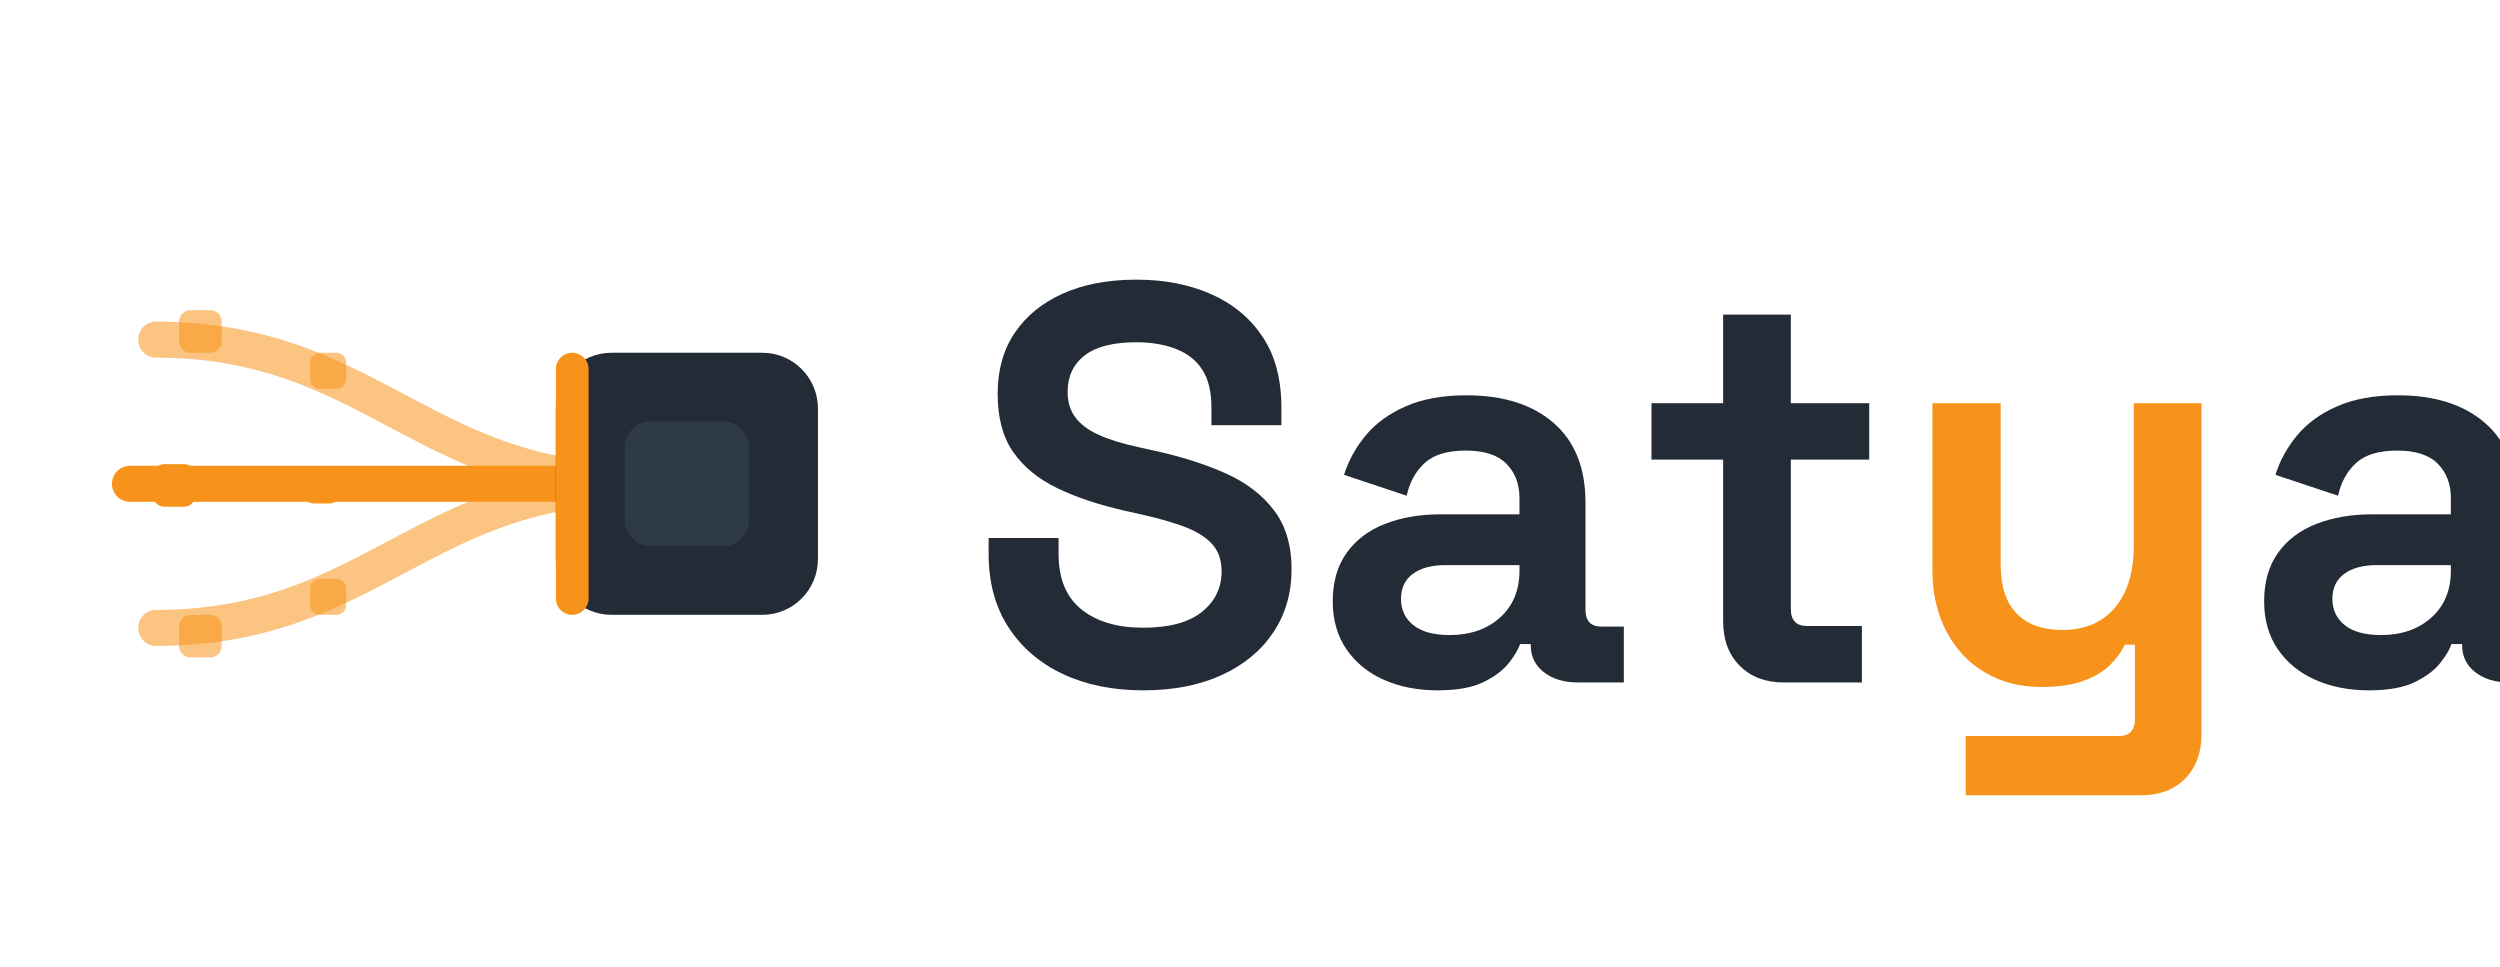
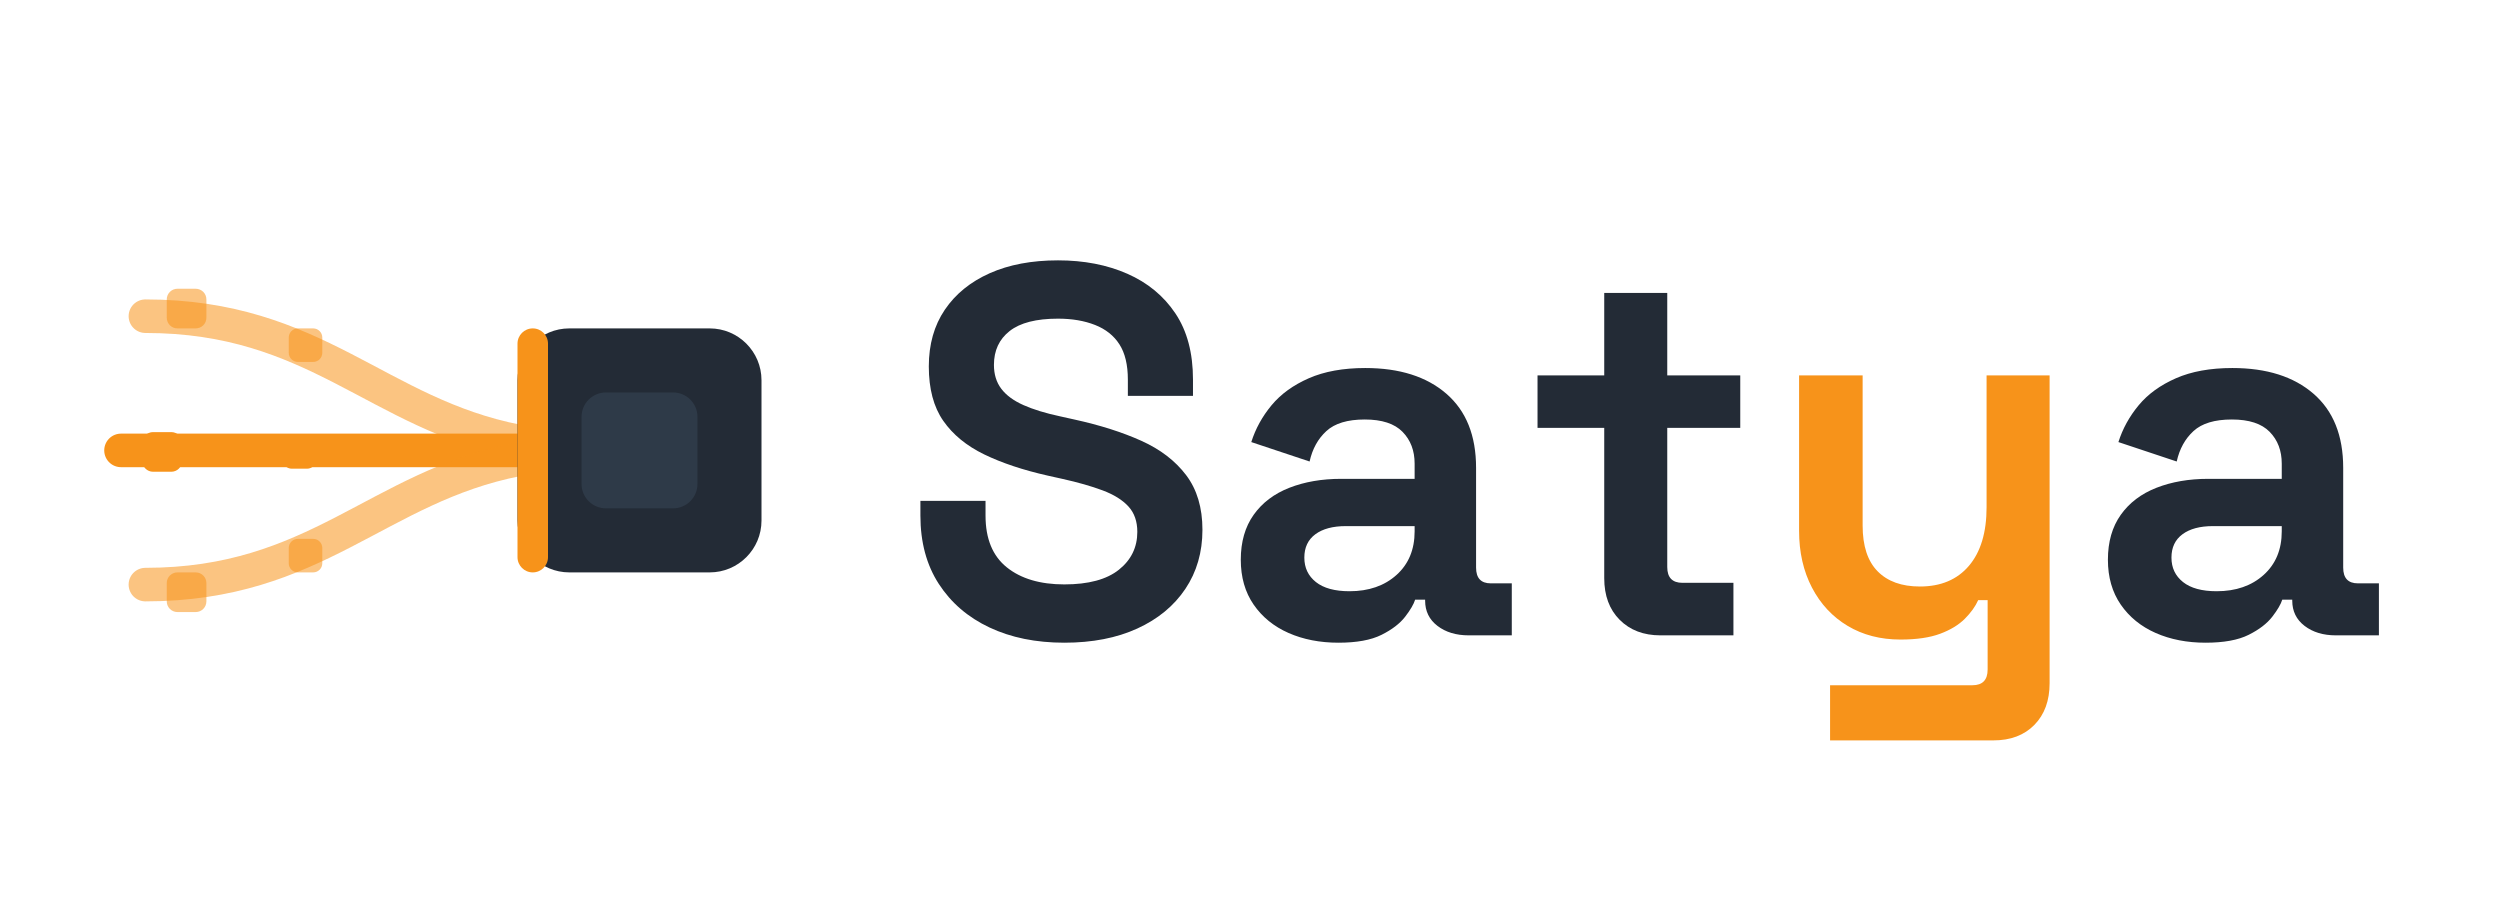
- <svg xmlns="http://www.w3.org/2000/svg" width="931" height="360" viewBox="0 0 931 360" fill="none" role="img" aria-label="Satya">
+ <svg xmlns="http://www.w3.org/2000/svg" width="1000" height="360" viewBox="0 0 1000 360" fill="none" role="img" aria-label="Satya">
  <g transform="translate(24,24) scale(0.61)">
    <g stroke="#F7931A" stroke-width="22" stroke-linecap="round" fill="none">
      <path d="M56 168 C 168 168, 208 232, 300 250" opacity="0.55" />
      <path d="M40 256 C 170 256, 210 256, 300 256" />
      <path d="M56 344 C 168 344, 208 280, 300 262" opacity="0.55" />
    </g>
    <g fill="#F7931A">
      <rect x="70" y="150" width="26" height="26" rx="7" opacity="0.55" />
      <rect x="150" y="176" width="22" height="22" rx="6" opacity="0.55" />
      <rect x="54" y="244" width="26" height="26" rx="7" />
      <rect x="146" y="246" width="22" height="22" rx="6" />
      <rect x="70" y="336" width="26" height="26" rx="7" opacity="0.55" />
      <rect x="150" y="314" width="22" height="22" rx="6" opacity="0.55" />
    </g>
    <rect x="300" y="176" width="160" height="160" rx="34" fill="#232B36" />
    <rect x="300" y="176" width="20" height="160" rx="10" fill="#F7931A" />
    <rect x="342" y="218" width="76" height="76" rx="16" fill="#2E3A48" />
  </g>
  <g transform="translate(360.6,254.14)">
    <g fill="#232B36">
      <g transform="translate(0,0) scale(0.21008,-0.21008)">
        <path d="M310 -14Q229 -14 167.5 15.0Q106 44 71.0 98.0Q36 152 36 228V256H160V228Q160 162 200.5 129.5Q241 97 310 97Q379 97 414.0 125.0Q449 153 449 197Q449 227 432.0 245.5Q415 264 383.0 276.0Q351 288 306 298L279 304Q208 320 157.5 344.5Q107 369 79.5 408.5Q52 448 52 512Q52 575 82.5 620.0Q113 665 168.0 689.5Q223 714 298 714Q372 714 430.0 688.5Q488 663 521.5 613.0Q555 563 555 487V456H431V487Q431 529 415.0 554.0Q399 579 368.5 591.0Q338 603 298 603Q236 603 206.0 579.5Q176 556 176 515Q176 488 190.0 469.5Q204 451 232.0 438.5Q260 426 302 417L329 411Q402 395 456.5 370.5Q511 346 542.0 305.0Q573 264 573 201Q573 137 540.5 88.5Q508 40 449.0 13.0Q390 -14 310 -14Z" />
      </g>
      <g transform="translate(127.521,0) scale(0.21008,-0.21008)">
        <path d="M225 -14Q172 -14 130.0 4.5Q88 23 63.5 58.5Q39 94 39 144Q39 195 63.5 229.5Q88 264 131.5 281.0Q175 298 230 298H370V327Q370 364 347.0 387.5Q324 411 275 411Q226 411 202.0 389.0Q178 367 170 331L59 368Q71 406 97.5 438.0Q124 470 168.5 489.5Q213 509 276 509Q374 509 430.5 460.0Q487 411 487 319V129Q487 99 515 99H555V0H473Q437 0 413.5 18.0Q390 36 390 66V68H371Q367 55 352.0 35.5Q337 16 307.0 1.0Q277 -14 225 -14ZM246 84Q301 84 335.5 115.0Q370 146 370 198V208H239Q202 208 181.0 192.5Q160 177 160 148Q160 119 182.0 101.5Q204 84 246 84Z" />
      </g>
      <g transform="translate(248.9496,0) scale(0.21008,-0.21008)">
        <path d="M260 0Q212 0 182.5 29.5Q153 59 153 109V395H26V495H153V652H273V495H412V395H273V130Q273 100 302 100H399V0Z" />
      </g>
      <g transform="translate(474.3698,0) scale(0.21008,-0.21008)">
        <path d="M225 -14Q172 -14 130.0 4.5Q88 23 63.5 58.5Q39 94 39 144Q39 195 63.5 229.5Q88 264 131.5 281.0Q175 298 230 298H370V327Q370 364 347.0 387.5Q324 411 275 411Q226 411 202.0 389.0Q178 367 170 331L59 368Q71 406 97.5 438.0Q124 470 168.5 489.5Q213 509 276 509Q374 509 430.5 460.0Q487 411 487 319V129Q487 99 515 99H555V0H473Q437 0 413.5 18.0Q390 36 390 66V68H371Q367 55 352.0 35.5Q337 16 307.0 1.0Q277 -14 225 -14ZM246 84Q301 84 335.5 115.0Q370 146 370 198V208H239Q202 208 181.0 192.5Q160 177 160 148Q160 119 182.0 101.5Q204 84 246 84Z" />
      </g>
    </g>
    <g fill="#F7931A">
      <g transform="translate(344.958,0) scale(0.21008,-0.21008)">
        <path d="M126 -200V-95H397Q426 -95 426 -65V67H408Q400 49 382.5 31.5Q365 14 335.5 3.0Q306 -8 260 -8Q203 -8 159.5 18.0Q116 44 91.5 91.0Q67 138 67 199V495H188V209Q188 151 216.5 122.0Q245 93 297 93Q357 93 390.5 132.5Q424 172 424 244V495H544V-91Q544 -141 515.0 -170.5Q486 -200 437 -200Z" />
      </g>
    </g>
  </g>
</svg>
